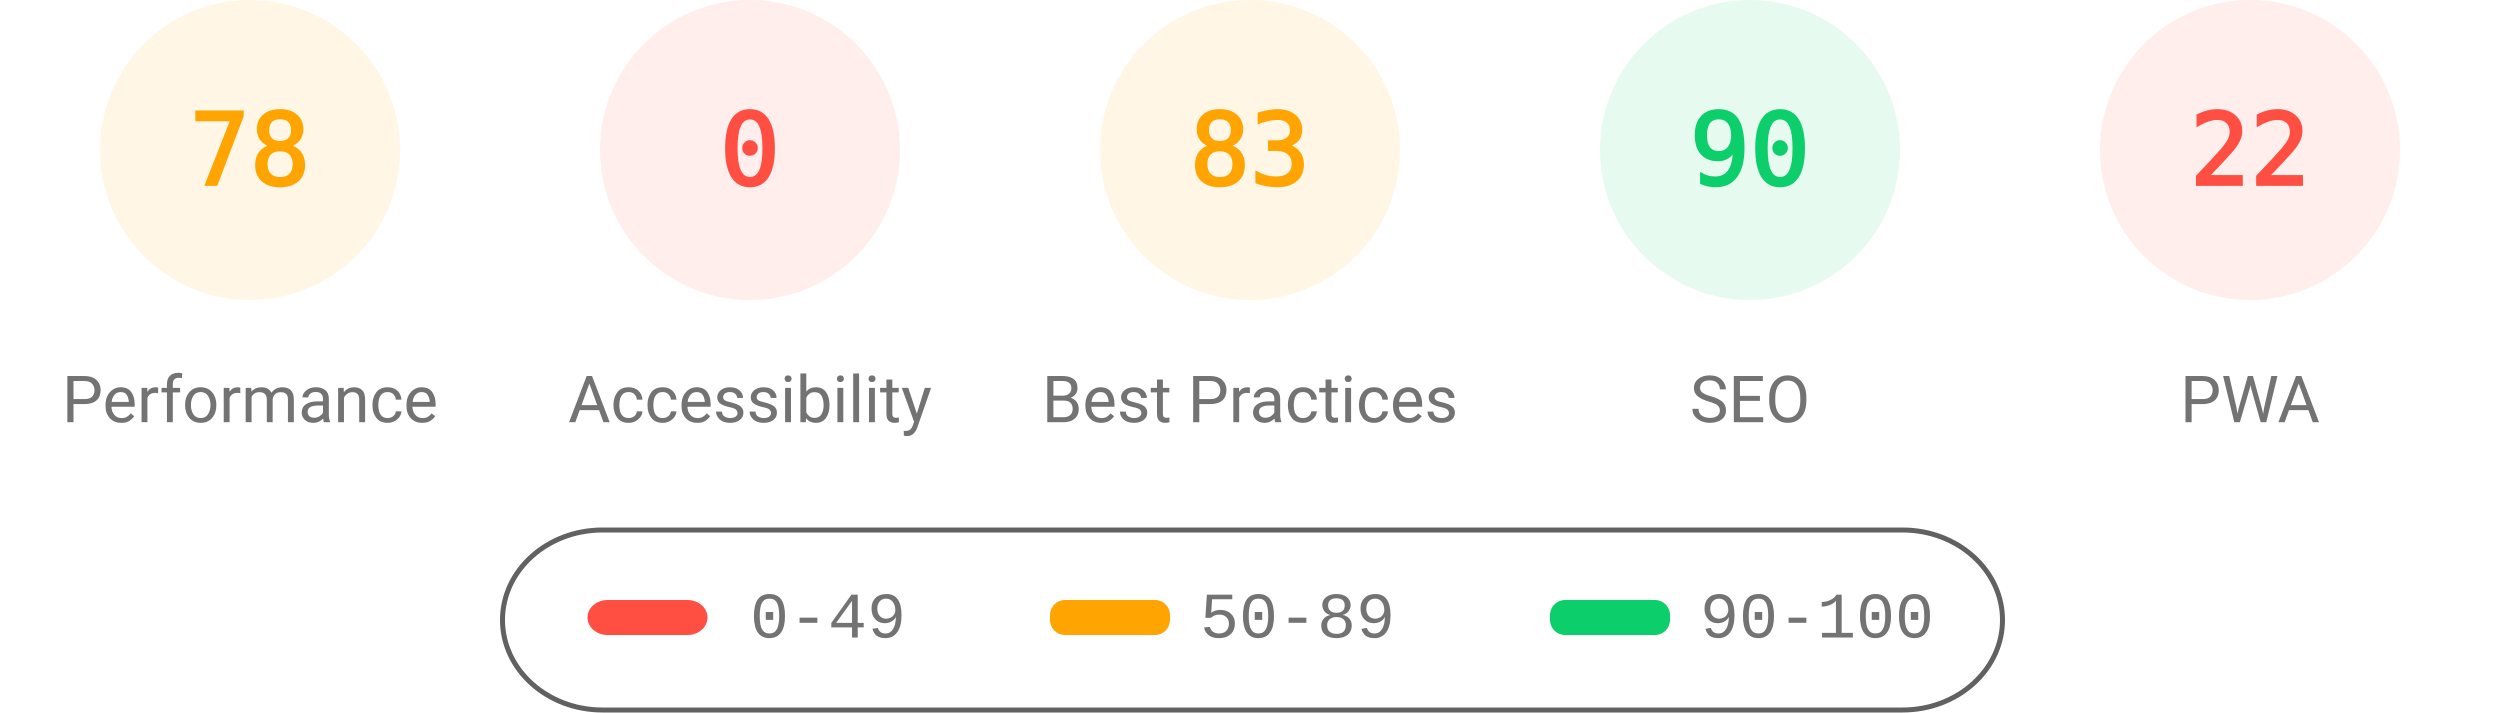
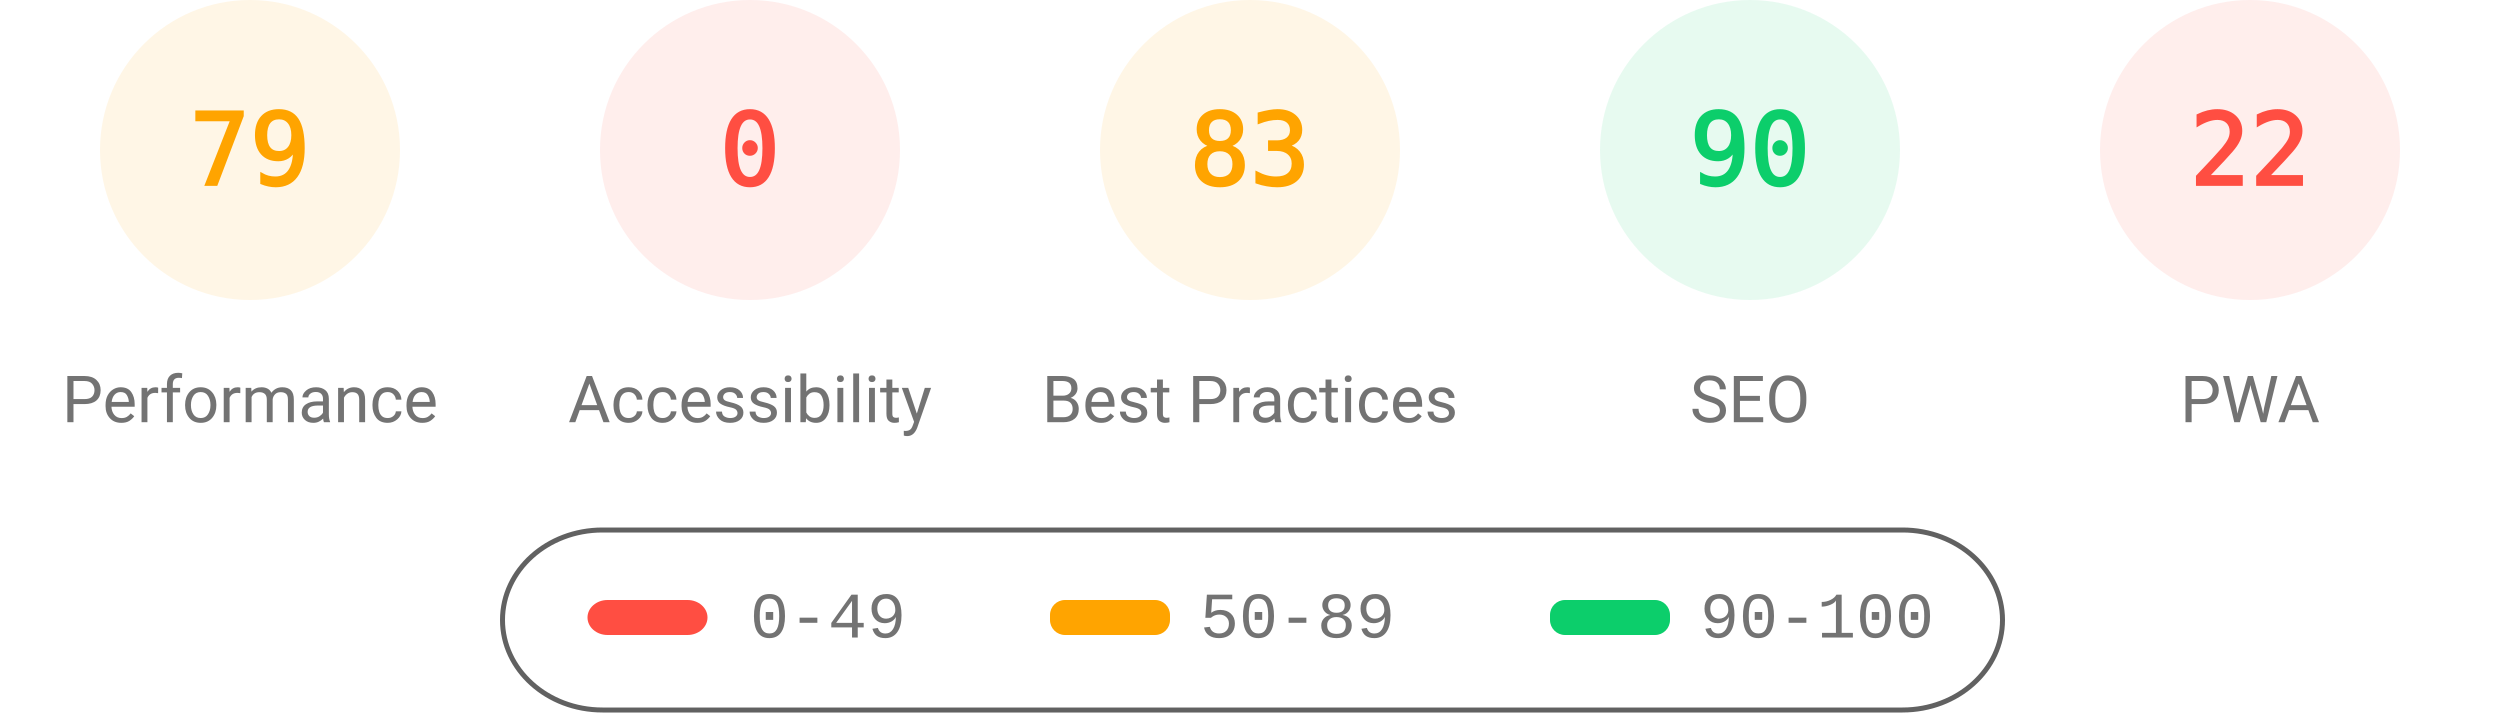
<svg xmlns="http://www.w3.org/2000/svg" fill="none" width="1000" height="285">
  <style>.gauge-base{opacity:.1}.gauge-arc{fill:none;animation-delay:250ms;stroke-linecap:round;transform:rotate(-90deg);transform-origin:100px 60px;animation:load-gauge 1s ease forwards}.guage-text{font-size:40px;font-family:monospace;text-align:center}.guage-red{color:#ff4e42;fill:#ff4e42;stroke:#ff4e42}.guage-orange{color:#ffa400;fill:#ffa400;stroke:#ffa400}.guage-green{color:#0cce6b;fill:#0cce6b;stroke:#0cce6b}.guage-undefined{color:#5c5c5c;fill:#5c5c5c;stroke:#5c5c5c}.guage-title{color:#737373;fill:#737373;stroke:none;font-size:26px;line-height:26px;font-family:Roboto,Halvetica,Arial,sans-serif}@keyframes load-gauge{from{stroke-dasharray:0 352.858}}</style>
  <svg class="guage-div guage-perf guage-orange" viewBox="0 0 200 200" width="200" height="200">
    <circle class="gauge-base" r="56" cx="100" cy="60" stroke-width="8" />
-     <circle class="gauge-arc guage-arc-1" r="56" cx="100" cy="60" stroke-width="8" style="stroke-dasharray:274.449,351.858" />
-     <text class="guage-text" x="100" y="60" alignment-baseline="central" dominant-baseline="central" text-anchor="middle">78</text>
+     <circle class="gauge-arc guage-arc-1" r="56" cx="100" cy="60" stroke-width="8" style="stroke-dasharray:277.968,351.858" />
+     <text class="guage-text" x="100" y="60" alignment-baseline="central" dominant-baseline="central" text-anchor="middle">79</text>
    <text class="guage-title" x="100" y="160" alignment-baseline="central" dominant-baseline="central" text-anchor="middle">Performance</text>
  </svg>
  <svg class="guage-div guage-acc guage-red" viewBox="0 0 200 200" width="200" height="200" x="200">
    <circle class="gauge-base" r="56" cx="100" cy="60" stroke-width="8" />
    <circle class="gauge-arc guage-arc-2" r="56" cx="100" cy="60" stroke-width="8" style="stroke-dasharray:0,351.858" />
    <text class="guage-text" x="100" y="60" alignment-baseline="central" dominant-baseline="central" text-anchor="middle">0</text>
    <text class="guage-title" x="100" y="160" alignment-baseline="central" dominant-baseline="central" text-anchor="middle">Accessibility</text>
  </svg>
  <svg class="guage-div guage-best guage-orange" viewBox="0 0 200 200" width="200" height="200" x="400">
    <circle class="gauge-base" r="56" cx="100" cy="60" stroke-width="8" />
    <circle class="gauge-arc guage-arc-3" r="56" cx="100" cy="60" stroke-width="8" style="stroke-dasharray:292.042,351.858" />
    <text class="guage-text" x="100" y="60" alignment-baseline="central" dominant-baseline="central" text-anchor="middle">83</text>
    <text class="guage-title" x="100" y="160" alignment-baseline="central" dominant-baseline="central" text-anchor="middle">Best Practices</text>
  </svg>
  <svg class="guage-div guage-seo guage-green" viewBox="0 0 200 200" width="200" height="200" x="600">
    <circle class="gauge-base" r="56" cx="100" cy="60" stroke-width="8" />
    <circle class="gauge-arc guage-arc-4" r="56" cx="100" cy="60" stroke-width="8" style="stroke-dasharray:316.672,351.858" />
    <text class="guage-text" x="100" y="60" alignment-baseline="central" dominant-baseline="central" text-anchor="middle">90</text>
    <text class="guage-title" x="100" y="160" alignment-baseline="central" dominant-baseline="central" text-anchor="middle">SEO</text>
  </svg>
  <svg class="guage-div guage-pwa guage-red" viewBox="0 0 200 200" width="200" height="200" x="800">
    <circle class="gauge-base" r="56" cx="100" cy="60" stroke-width="8" />
    <circle class="gauge-arc guage-arc-4" r="56" cx="100" cy="60" stroke-width="8" style="stroke-dasharray:77.409,351.858" />
    <text class="guage-text" x="100" y="60" alignment-baseline="central" dominant-baseline="central" text-anchor="middle">22</text>
    <text class="guage-title" x="100" y="160" alignment-baseline="central" dominant-baseline="central" text-anchor="middle">PWA</text>
  </svg>
  <svg width="604" height="76" x="200" y="210">
    <path fill="none" id="canvas_background" d="M-1-1h604v80H-1z" />
    <rect fill-opacity="0" stroke="#616161" stroke-width="2" rx="40" id="svg_2" height="72" width="600" y="2" x="1" fill="#000" />
    <rect stroke="#000" rx="8" id="svg_3" height="14" width="48" y="30" x="35" stroke-opacity="null" stroke-width="0" fill="#ff4e42" />
    <rect stroke="#000" rx="6" id="svg_4" height="14" width="48" y="30" x="220" stroke-opacity="null" stroke-width="0" fill="#ffa400" />
    <rect stroke="#000" rx="6" id="svg_5" height="14" width="48" y="30" x="420" stroke-opacity="null" stroke-width="0" fill="#0cce6b" />
    <text xml:space="preserve" text-anchor="start" font-family="'Courier New', Courier, monospace" font-size="26" id="svg_6" y="45" x="100" stroke-opacity="null" stroke-width="0" stroke="#000" fill="#737373">0-49</text>
    <text xml:space="preserve" text-anchor="start" font-family="'Courier New', Courier, monospace" font-size="26" id="svg_7" y="45" x="280" stroke-opacity="null" stroke-width="0" stroke="#000" fill="#737373">50-89</text>
    <text xml:space="preserve" text-anchor="start" font-family="'Courier New', Courier, monospace" font-size="26" id="svg_8" y="45" x="480" stroke-opacity="null" stroke-width="0" stroke="#000" fill="#737373">90-100</text>
  </svg>
</svg>
